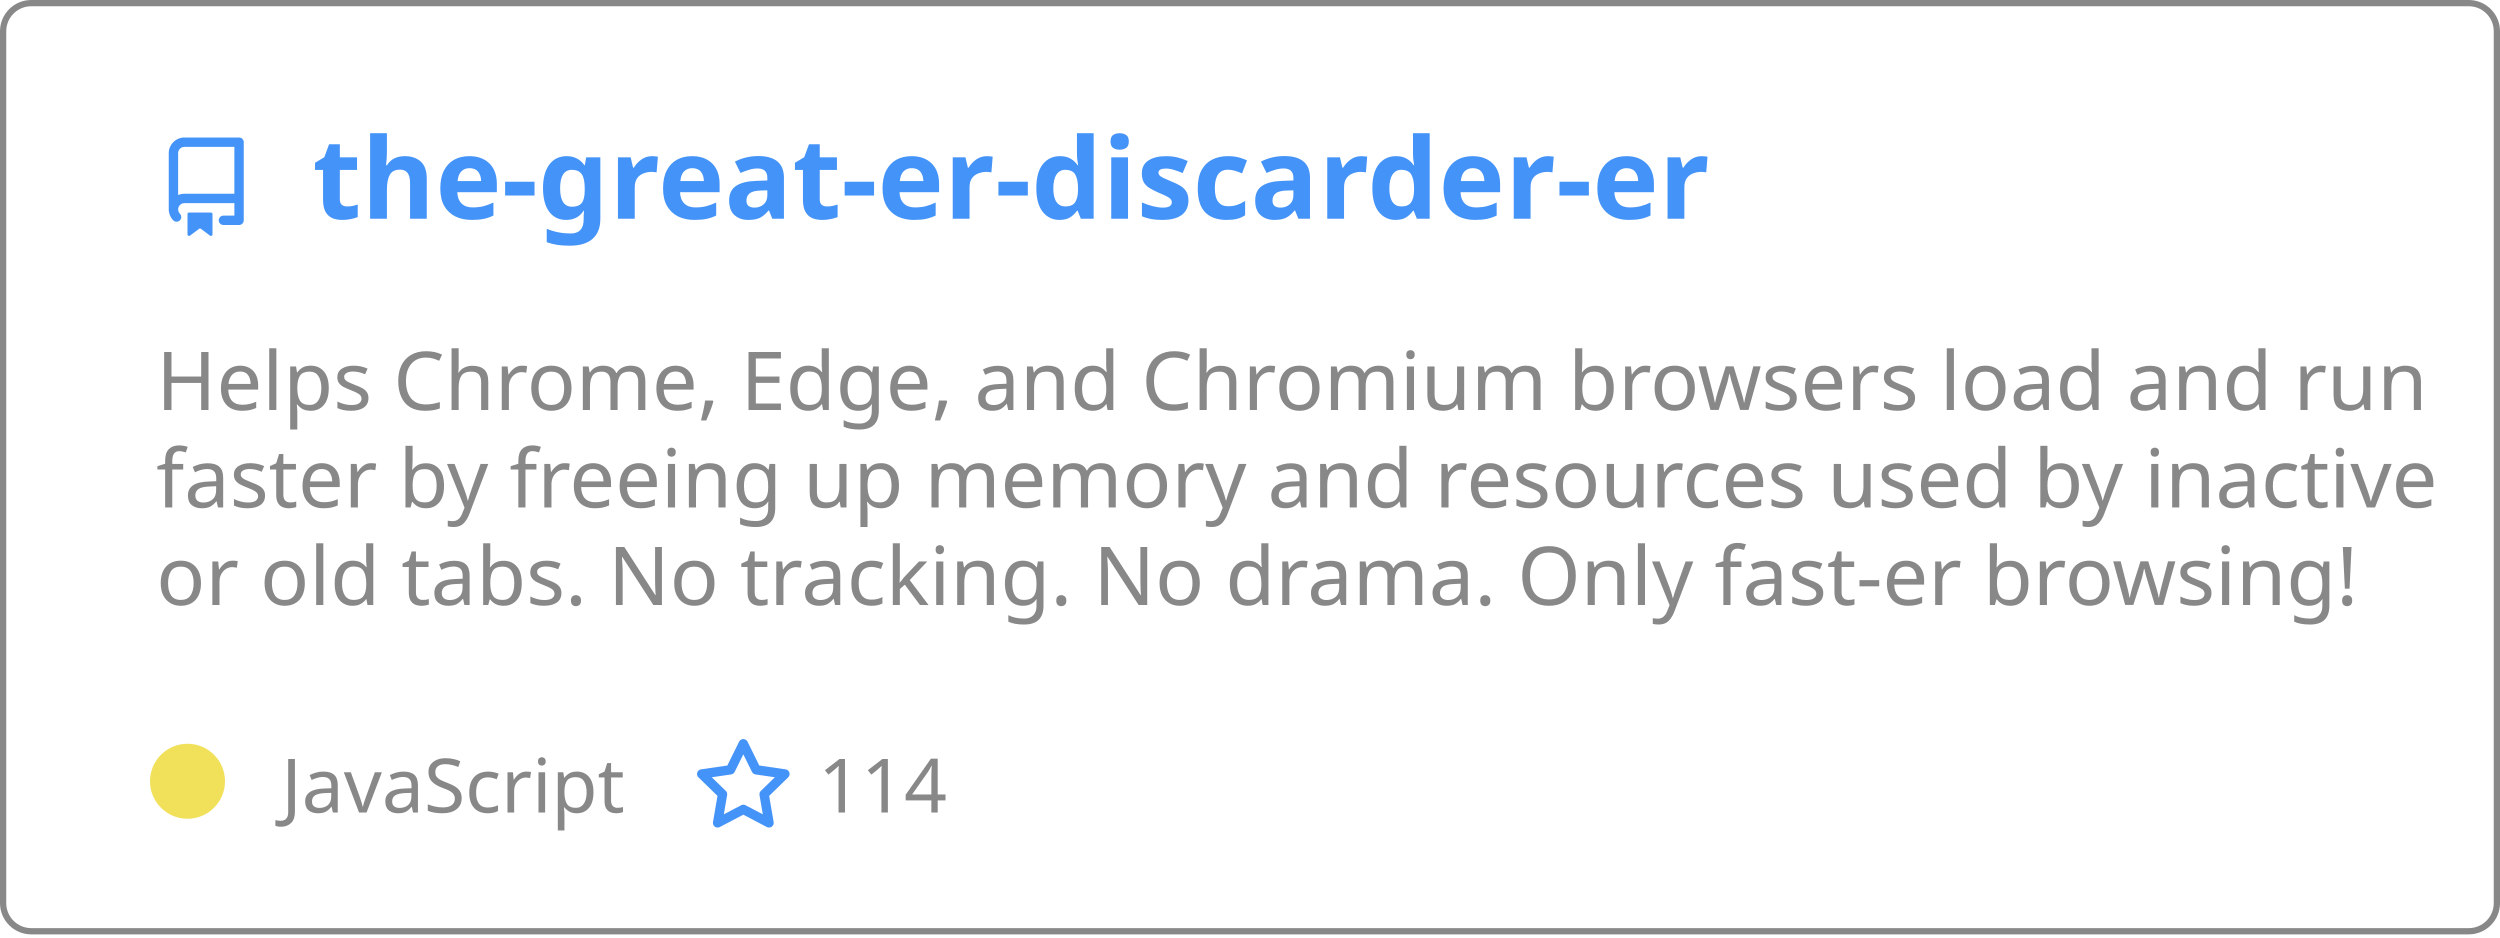
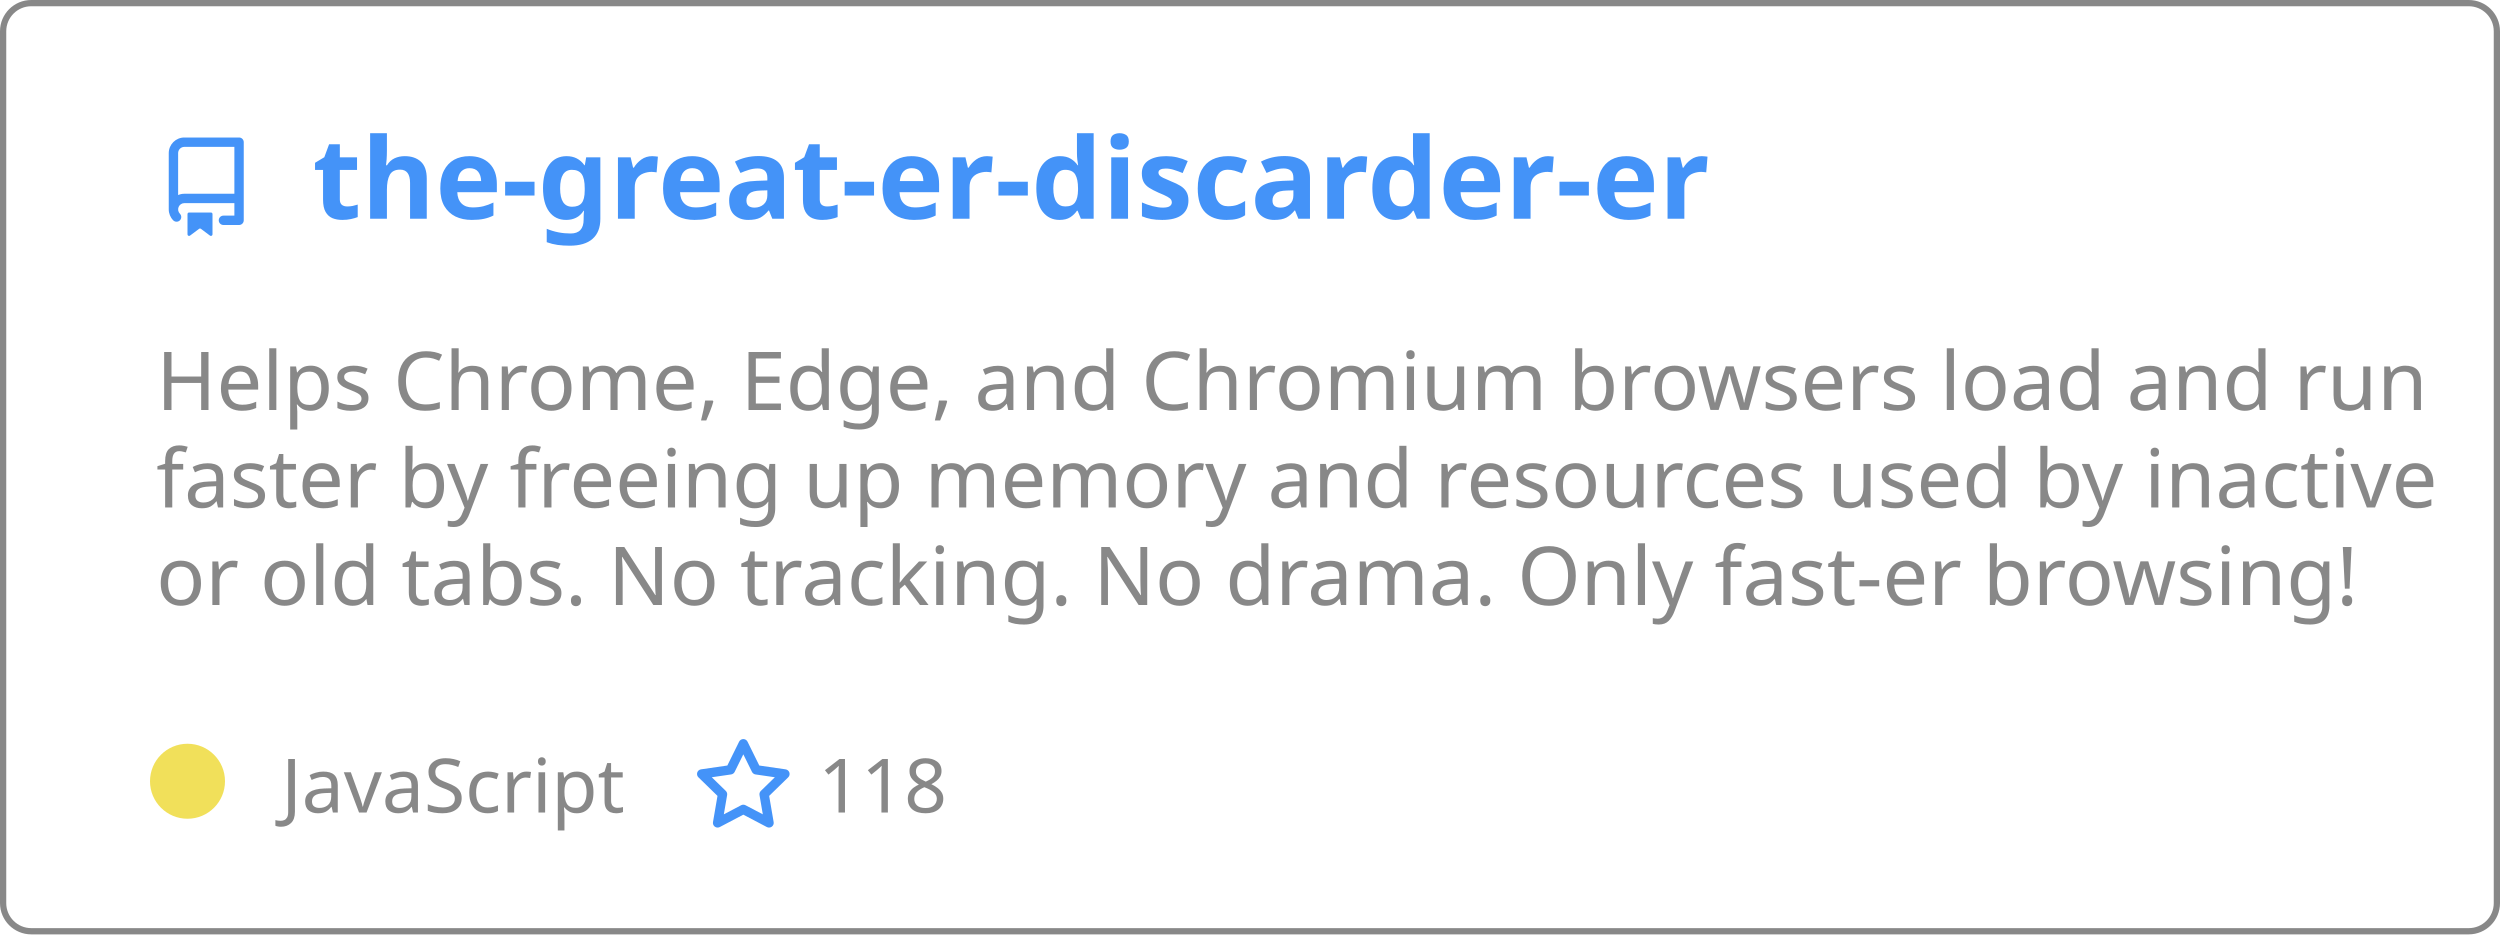
<svg xmlns="http://www.w3.org/2000/svg" width="400" height="150" viewBox="0 0 400 150" fill="none" role="img" aria-labelledby="descId">
  <style>
          .header {
            font: 600 18px 'Segoe UI', Ubuntu, Sans-Serif;
            fill: #4493F8;
            animation: fadeInAnimation 0.8s ease-in-out forwards;
          }
          @supports(-moz-appearance: auto) {
            /* Selector detects Firefox */
            .header { font-size: 15.5px; }
          }
          
    .description { font: 400 13px 'Segoe UI', Ubuntu, Sans-Serif; fill: #888888 }
    .gray { font: 400 12px 'Segoe UI', Ubuntu, Sans-Serif; fill: #888888 }
    .icon { fill: #4493F8 }
    .badge { font: 600 11px 'Segoe UI', Ubuntu, Sans-Serif; }
    .badge rect { opacity: 0.2 }
  

          
      /* Animations */
      @keyframes scaleInAnimation {
        from {
          transform: translate(-5px, 5px) scale(0);
        }
        to {
          transform: translate(-5px, 5px) scale(1);
        }
      }
      @keyframes fadeInAnimation {
        from {
          opacity: 0;
        }
        to {
          opacity: 1;
        }
      }
    
          * { animation-duration: 0s !important; animation-delay: 0s !important; }
        </style>
  <rect data-testid="card-bg" x="0.5" y="0.5" rx="4.5" height="99%" stroke="#888888" width="399" fill="#ffffff00" stroke-opacity="1" />
  <g data-testid="card-title" transform="translate(25, 35)">
    <g transform="translate(0, 0)">
      <svg class="icon" x="0" y="-13" viewBox="0 0 16 16" version="1.1" width="16" height="16">
        <path fill-rule="evenodd" d="M2 2.5A2.5 2.5 0 014.5 0h8.75a.75.75 0 01.75.75v12.5a.75.75 0 01-.75.75h-2.5a.75.75 0 110-1.5h1.75v-2h-8a1 1 0 00-.714 1.7.75.75 0 01-1.072 1.05A2.495 2.495 0 012 11.5v-9zm10.5-1V9h-8c-.356 0-.694.074-1 .208V2.5a1 1 0 011-1h8zM5 12.25v3.25a.25.25 0 00.4.2l1.45-1.087a.25.25 0 01.3 0L8.6 15.7a.25.25 0 00.4-.2v-3.25a.25.25 0 00-.25-.25h-3.5a.25.25 0 00-.25.25z" />
      </svg>
    </g>
    <g transform="translate(25, 0)">
      <text x="0" y="0" class="header" data-testid="header">the-great-er-discarder-er</text>
    </g>
  </g>
  <g data-testid="main-card-body" transform="translate(0, 55)">
    <text class="description" x="25" y="-5">
      <tspan dy="1.2em" x="25">Helps Chrome, Edge, and Chromium browsers load and run</tspan>
      <tspan dy="1.2em" x="25">faster by freeing up memory and resources used by inactive</tspan>
      <tspan dy="1.2em" x="25">or old tabs. No tracking. No drama.  Only fast-er browsing!</tspan>
    </text>
    <g transform="translate(30, 75)">
      <g transform="translate(0, 0)">
        <g data-testid="primary-lang">
          <circle data-testid="lang-color" cx="0" cy="-5" r="6" fill="#f1e05a" />
          <text data-testid="lang-name" class="gray" x="15">JavaScript</text>
        </g>
      </g>
      <g transform="translate(80.93125, 0)">
        <g transform="translate(0, 0)">
          <svg class="icon" y="-12" viewBox="0 0 16 16" version="1.1" width="16" height="16">
            <path fill-rule="evenodd" d="M8 .25a.75.75 0 01.673.418l1.882 3.815 4.21.612a.75.75 0 01.416 1.279l-3.046 2.97.719 4.192a.75.75 0 01-1.088.791L8 12.347l-3.766 1.98a.75.75 0 01-1.088-.79l.72-4.194L.818 6.374a.75.75 0 01.416-1.28l4.21-.611L7.327.668A.75.75 0 018 .25zm0 2.445L6.615 5.5a.75.75 0 01-.564.41l-3.097.45 2.24 2.184a.75.75 0 01.216.664l-.528 3.084 2.769-1.456a.75.75 0 01.698 0l2.77 1.456-.53-3.084a.75.75 0 01.216-.664l2.24-2.183-3.096-.45a.75.75 0 01-.564-.41L8 2.694v.001z" />
          </svg>
        </g>
        <g transform="translate(20, 0)">
-           <text data-testid="stargazers" class="gray">114</text>
+           <text data-testid="stargazers" class="gray">
+         118
+       </text>
        </g>
      </g>
    </g>
  </g>
</svg>
